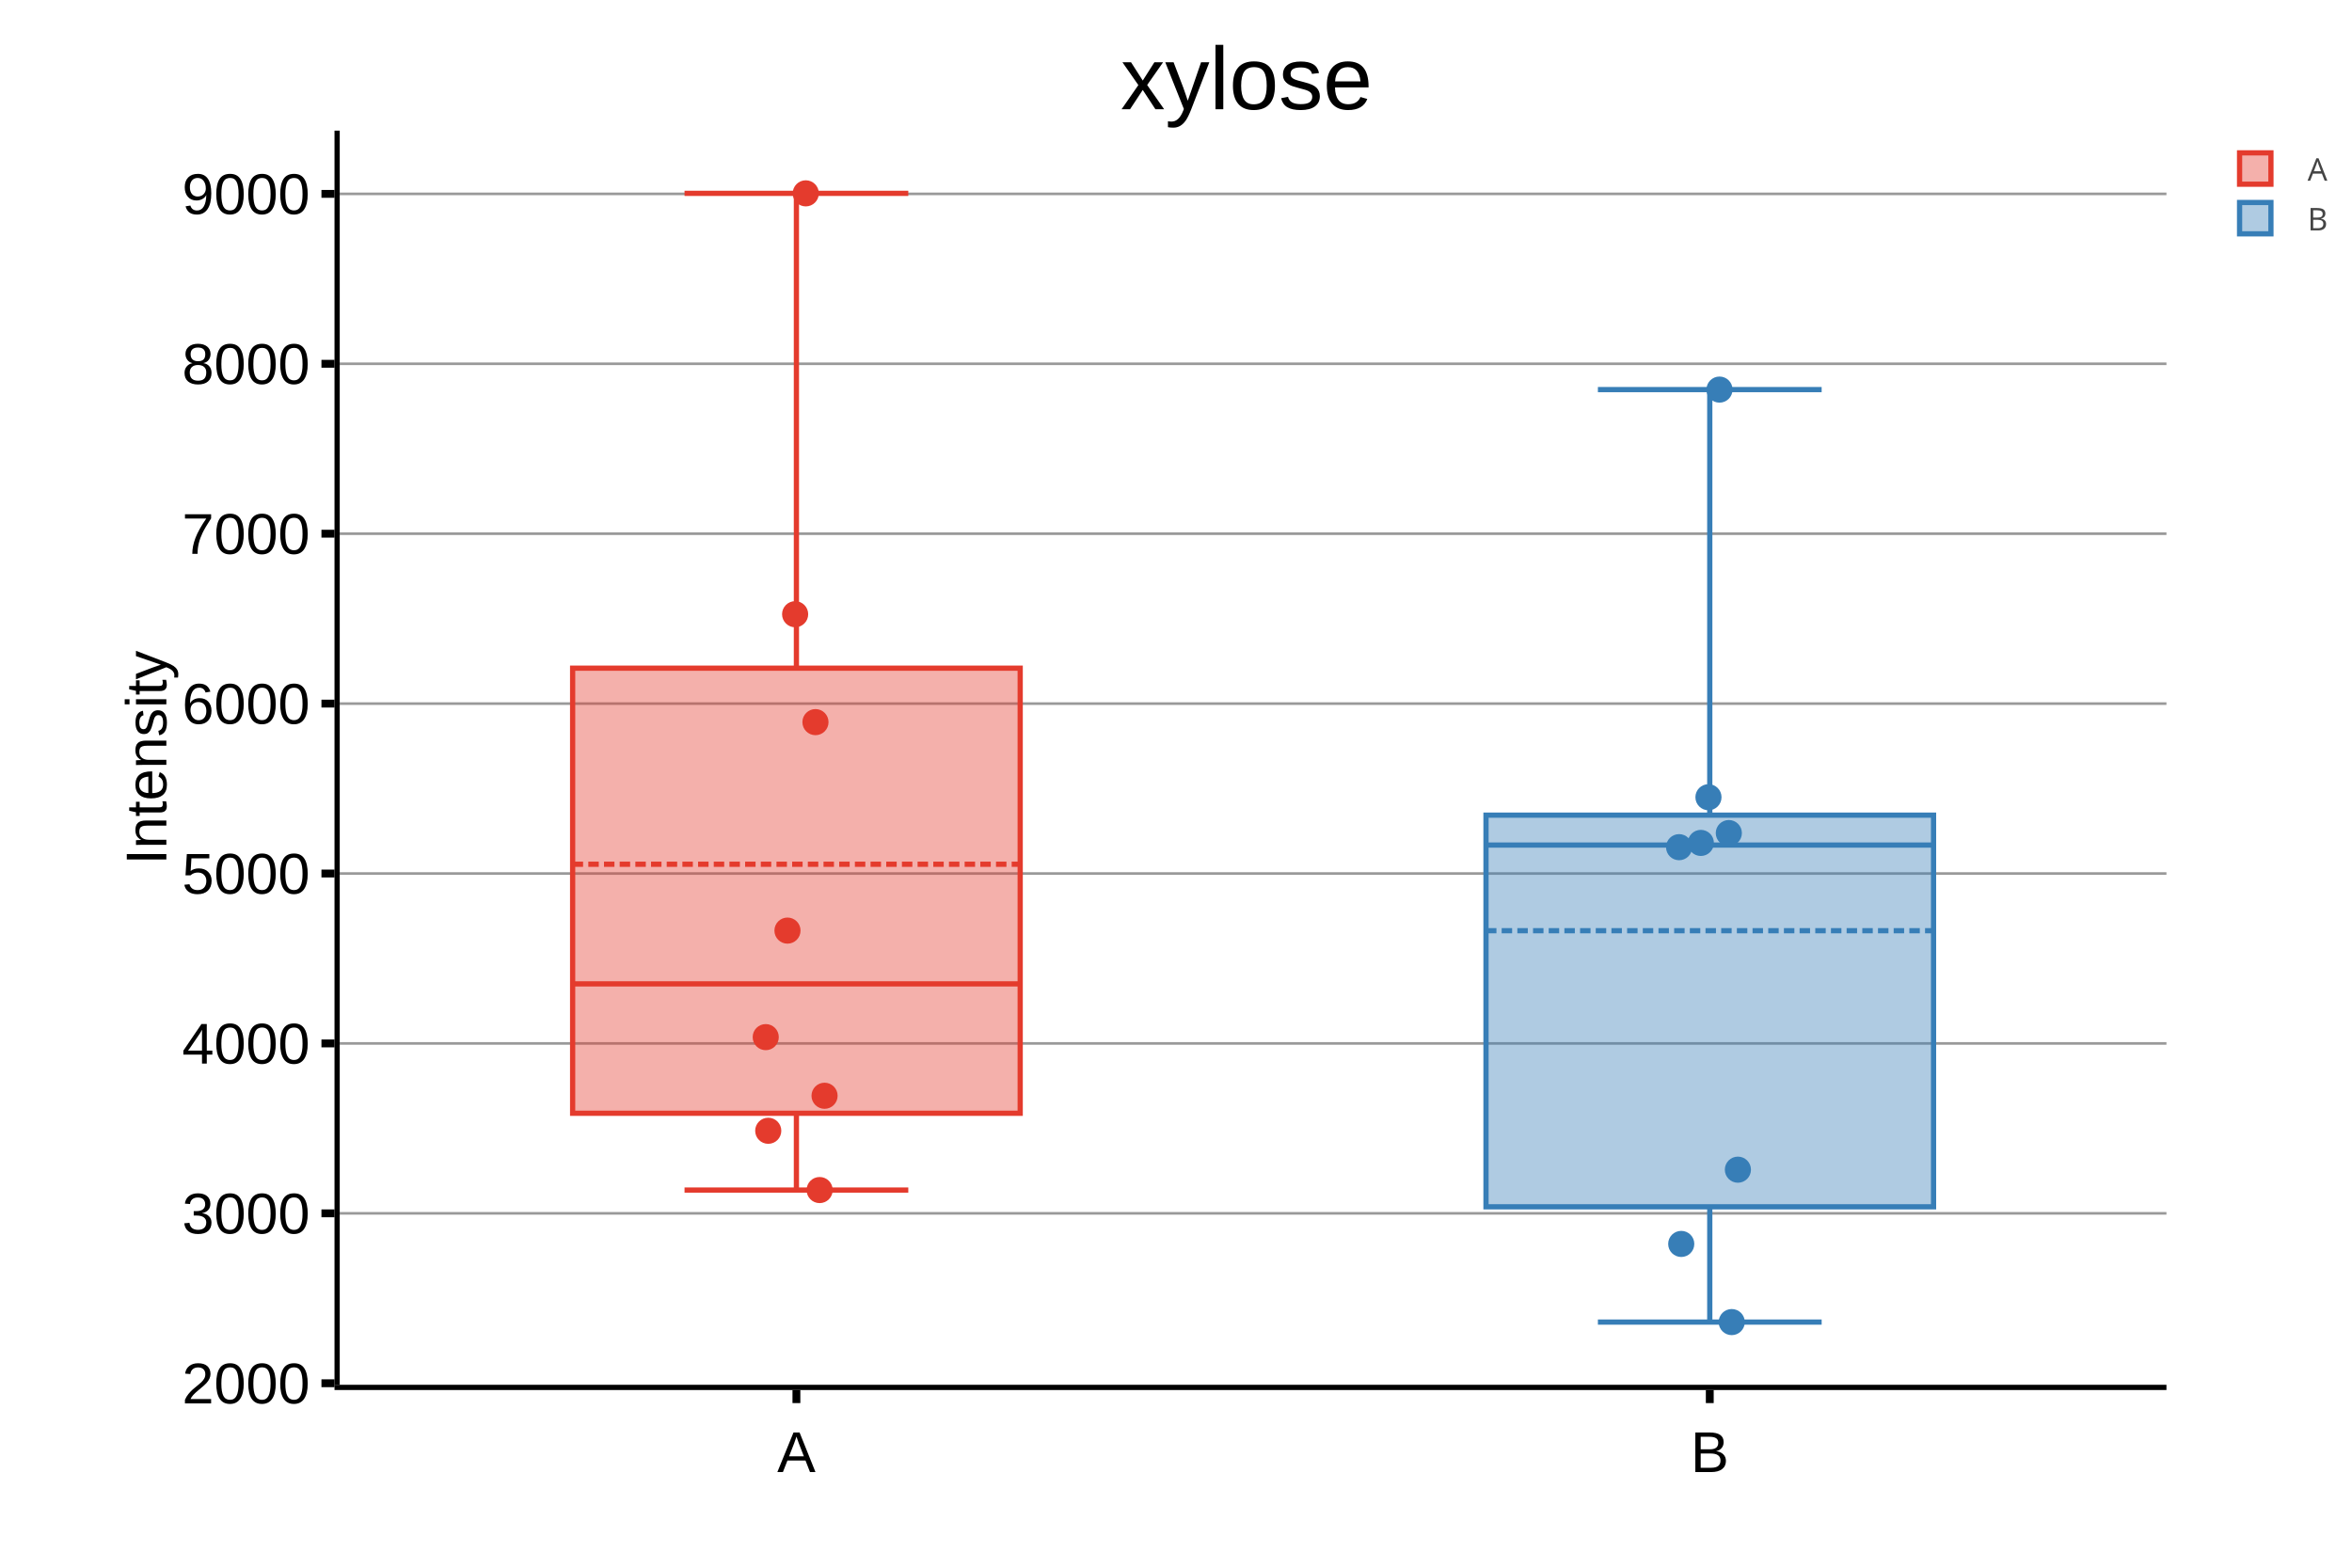
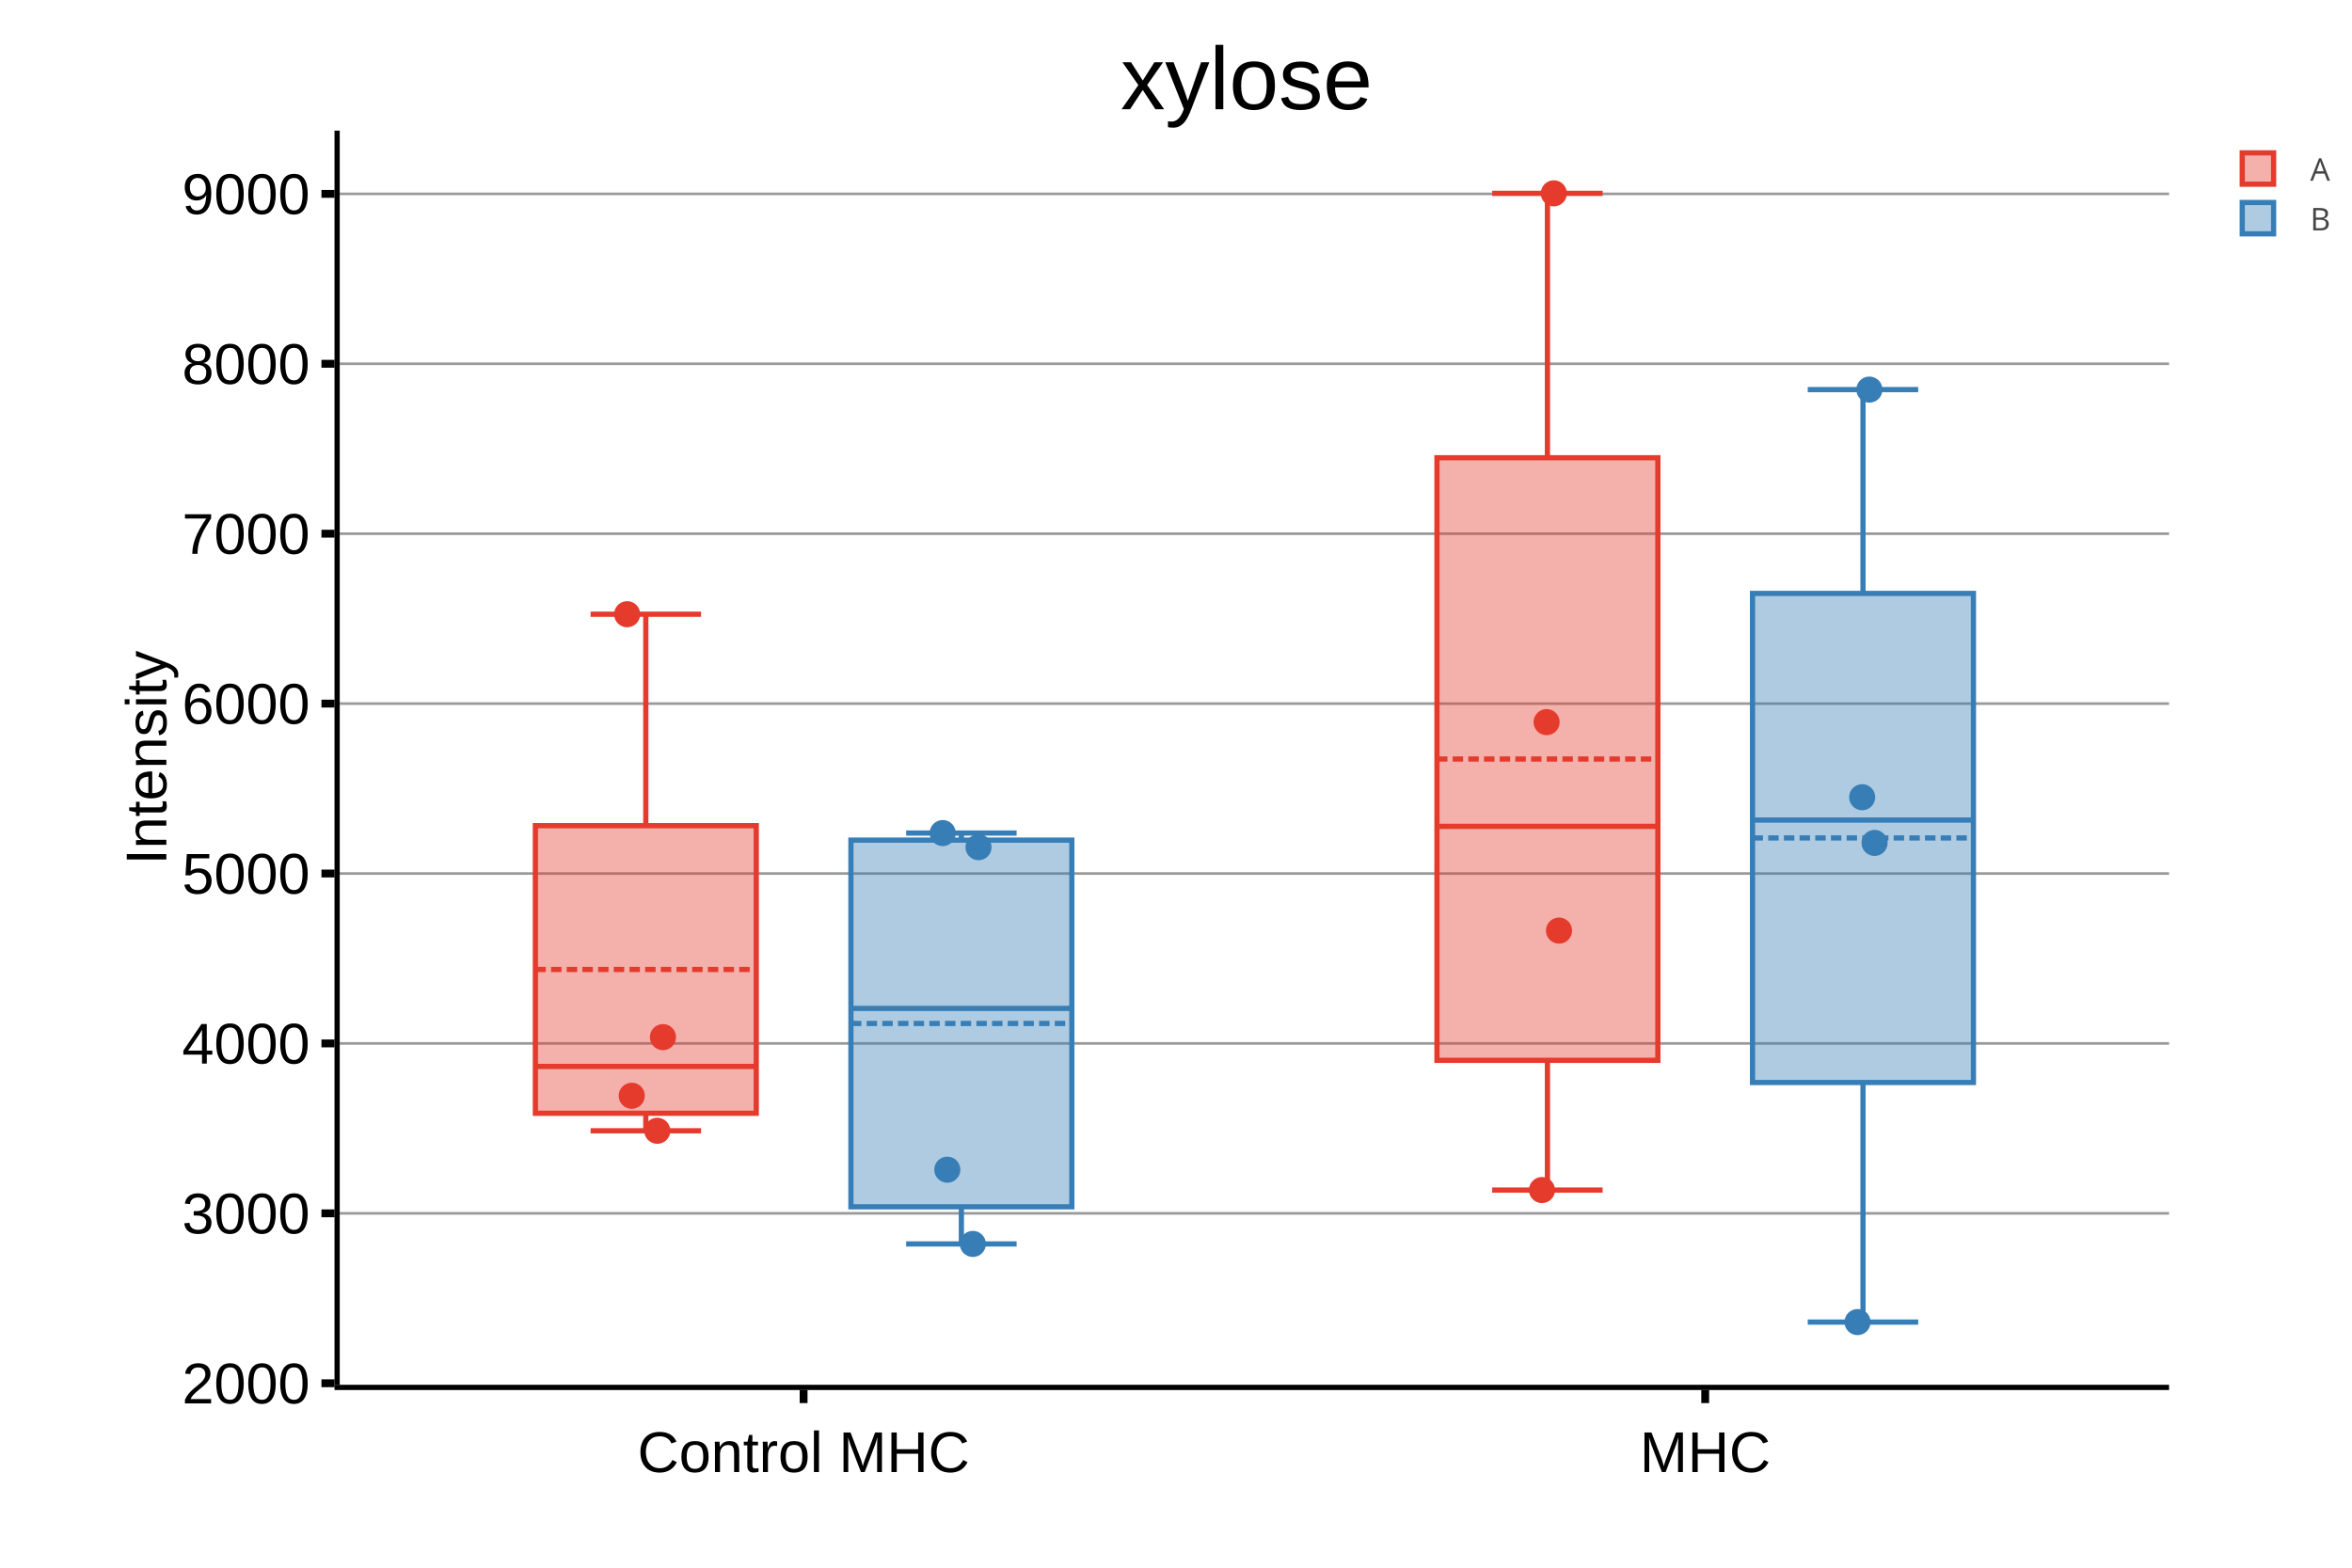
<svg xmlns="http://www.w3.org/2000/svg" class="main-svg" width="900" height="600" style="" viewBox="0 0 900 600">
  <rect x="0" y="0" width="900" height="600" style="fill: rgb(255, 255, 255); fill-opacity: 1;" />
-   <defs id="defs-68cca1">
+   <defs id="defs-6dff89">
    <g class="clips">
-       <clipPath id="clip68cca1xyplot" class="plotclip">
-         <rect width="699" height="480" />
-       </clipPath>
-       <clipPath class="axesclip" id="clip68cca1x">
-         <rect x="130" y="0" width="699" height="600" />
-       </clipPath>
-       <clipPath class="axesclip" id="clip68cca1y">
+       <clipPath id="clip6dff89xyplot" class="plotclip">
+         <rect width="700" height="480" />
+       </clipPath>
+       <clipPath class="axesclip" id="clip6dff89x">
+         <rect x="130" y="0" width="700" height="600" />
+       </clipPath>
+       <clipPath class="axesclip" id="clip6dff89y">
        <rect x="0" y="50" width="900" height="480" />
      </clipPath>
-       <clipPath class="axesclip" id="clip68cca1xy">
-         <rect x="130" y="50" width="699" height="480" />
+       <clipPath class="axesclip" id="clip6dff89xy">
+         <rect x="130" y="50" width="700" height="480" />
      </clipPath>
    </g>
    <g class="gradients" />
  </defs>
  <g class="bglayer" />
  <g class="layer-below">
    <g class="imagelayer" />
    <g class="shapelayer" />
  </g>
  <g class="cartesianlayer">
    <g class="subplot xy">
      <g class="layer-subplot">
        <g class="shapelayer" />
        <g class="imagelayer" />
      </g>
      <g class="gridlayer">
        <g class="x" />
        <g class="y">
-           <path class="ygrid crisp" transform="translate(0,464.38)" d="M130,0h699" style="stroke: rgb(153, 153, 153); stroke-opacity: 1; stroke-width: 1px;" />
-           <path class="ygrid crisp" transform="translate(0,399.35)" d="M130,0h699" style="stroke: rgb(153, 153, 153); stroke-opacity: 1; stroke-width: 1px;" />
-           <path class="ygrid crisp" transform="translate(0,334.32)" d="M130,0h699" style="stroke: rgb(153, 153, 153); stroke-opacity: 1; stroke-width: 1px;" />
-           <path class="ygrid crisp" transform="translate(0,269.29)" d="M130,0h699" style="stroke: rgb(153, 153, 153); stroke-opacity: 1; stroke-width: 1px;" />
-           <path class="ygrid crisp" transform="translate(0,204.26)" d="M130,0h699" style="stroke: rgb(153, 153, 153); stroke-opacity: 1; stroke-width: 1px;" />
-           <path class="ygrid crisp" transform="translate(0,139.23)" d="M130,0h699" style="stroke: rgb(153, 153, 153); stroke-opacity: 1; stroke-width: 1px;" />
-           <path class="ygrid crisp" transform="translate(0,74.2)" d="M130,0h699" style="stroke: rgb(153, 153, 153); stroke-opacity: 1; stroke-width: 1px;" />
+           <path class="ygrid crisp" transform="translate(0,464.38)" d="M130,0h700" style="stroke: rgb(153, 153, 153); stroke-opacity: 1; stroke-width: 1px;" />
+           <path class="ygrid crisp" transform="translate(0,399.35)" d="M130,0h700" style="stroke: rgb(153, 153, 153); stroke-opacity: 1; stroke-width: 1px;" />
+           <path class="ygrid crisp" transform="translate(0,334.32)" d="M130,0h700" style="stroke: rgb(153, 153, 153); stroke-opacity: 1; stroke-width: 1px;" />
+           <path class="ygrid crisp" transform="translate(0,269.29)" d="M130,0h700" style="stroke: rgb(153, 153, 153); stroke-opacity: 1; stroke-width: 1px;" />
+           <path class="ygrid crisp" transform="translate(0,204.26)" d="M130,0h700" style="stroke: rgb(153, 153, 153); stroke-opacity: 1; stroke-width: 1px;" />
+           <path class="ygrid crisp" transform="translate(0,139.23)" d="M130,0h700" style="stroke: rgb(153, 153, 153); stroke-opacity: 1; stroke-width: 1px;" />
+           <path class="ygrid crisp" transform="translate(0,74.2)" d="M130,0h700" style="stroke: rgb(153, 153, 153); stroke-opacity: 1; stroke-width: 1px;" />
        </g>
      </g>
      <g class="zerolinelayer" />
      <path class="xlines-below" />
      <path class="ylines-below" />
      <g class="overlines-below" />
      <g class="xaxislayer-below" />
      <g class="yaxislayer-below" />
      <g class="overaxes-below" />
-       <g class="plot" transform="translate(130, 50)" clip-path="url('#clip68cca1xyplot')">
+       <g class="plot" transform="translate(130, 50)" clip-path="url('#clip6dff89xyplot')">
        <g class="boxlayer mlayer">
          <g class="trace boxes" style="opacity: 1;">
-             <path class="box" d="M89.12,326.56H260.38M89.12,376.08H260.38V205.73H89.12ZM174.75,376.08V405.47M174.75,205.73V24M131.94,405.47H217.56M131.94,24H217.56" style="vector-effect: non-scaling-stroke; stroke-width: 2px; stroke: rgb(228, 59, 45); stroke-opacity: 1; fill: rgb(228, 59, 45); fill-opacity: 0.4;" />
-             <g class="points">
-               <path class="point" transform="translate(183.64,405.47)" d="M5,0A5,5 0 1,1 0,-5A5,5 0 0,1 5,0Z" style="opacity: 1; stroke-width: 0px; fill: rgb(228, 59, 45); fill-opacity: 1;" />
-               <path class="point" transform="translate(163.97,382.78)" d="M5,0A5,5 0 1,1 0,-5A5,5 0 0,1 5,0Z" style="opacity: 1; stroke-width: 0px; fill: rgb(228, 59, 45); fill-opacity: 1;" />
-               <path class="point" transform="translate(185.52,369.38)" d="M5,0A5,5 0 1,1 0,-5A5,5 0 0,1 5,0Z" style="opacity: 1; stroke-width: 0px; fill: rgb(228, 59, 45); fill-opacity: 1;" />
-               <path class="point" transform="translate(163.01,346.94)" d="M5,0A5,5 0 1,1 0,-5A5,5 0 0,1 5,0Z" style="opacity: 1; stroke-width: 0px; fill: rgb(228, 59, 45); fill-opacity: 1;" />
-               <path class="point" transform="translate(171.33,306.17)" d="M5,0A5,5 0 1,1 0,-5A5,5 0 0,1 5,0Z" style="opacity: 1; stroke-width: 0px; fill: rgb(228, 59, 45); fill-opacity: 1;" />
-               <path class="point" transform="translate(182.04,226.38)" d="M5,0A5,5 0 1,1 0,-5A5,5 0 0,1 5,0Z" style="opacity: 1; stroke-width: 0px; fill: rgb(228, 59, 45); fill-opacity: 1;" />
-               <path class="point" transform="translate(174.26,185.08)" d="M5,0A5,5 0 1,1 0,-5A5,5 0 0,1 5,0Z" style="opacity: 1; stroke-width: 0px; fill: rgb(228, 59, 45); fill-opacity: 1;" />
-               <path class="point" transform="translate(178.33,24)" d="M5,0A5,5 0 1,1 0,-5A5,5 0 0,1 5,0Z" style="opacity: 1; stroke-width: 0px; fill: rgb(228, 59, 45); fill-opacity: 1;" />
-             </g>
-             <path class="mean" d="M89.12,280.77H260.38" style="fill: none; vector-effect: non-scaling-stroke; stroke-width: 2; stroke-dasharray: 4px, 2px; stroke: rgb(228, 59, 45); stroke-opacity: 1;" />
+             <path class="box" d="M74.86,358.16H159.39M74.86,376.08H159.39V266.01H74.86ZM117.12,376.08V382.78M117.12,266.01V185.08M95.99,382.78H138.26M95.99,185.08H138.26" style="vector-effect: non-scaling-stroke; stroke-width: 2px; stroke: rgb(228, 59, 45); stroke-opacity: 1; fill: rgb(228, 59, 45); fill-opacity: 0.4;" />
+             <path class="box" d="M419.86,266.27H504.39M419.86,355.82H504.39V125.19H419.86ZM462.13,355.82V405.47M462.13,125.19V24M440.99,405.47H483.26M440.99,24H483.26" style="vector-effect: non-scaling-stroke; stroke-width: 2px; stroke: rgb(228, 59, 45); stroke-opacity: 1; fill: rgb(228, 59, 45); fill-opacity: 0.4;" />
+             <g class="points">
+               <path class="point" transform="translate(121.51,382.78)" d="M5,0A5,5 0 1,1 0,-5A5,5 0 0,1 5,0Z" style="opacity: 1; stroke-width: 0px; fill: rgb(228, 59, 45); fill-opacity: 1;" />
+               <path class="point" transform="translate(111.74,369.38)" d="M5,0A5,5 0 1,1 0,-5A5,5 0 0,1 5,0Z" style="opacity: 1; stroke-width: 0px; fill: rgb(228, 59, 45); fill-opacity: 1;" />
+               <path class="point" transform="translate(123.68,346.94)" d="M5,0A5,5 0 1,1 0,-5A5,5 0 0,1 5,0Z" style="opacity: 1; stroke-width: 0px; fill: rgb(228, 59, 45); fill-opacity: 1;" />
+               <path class="point" transform="translate(109.98,185.08)" d="M5,0A5,5 0 1,1 0,-5A5,5 0 0,1 5,0Z" style="opacity: 1; stroke-width: 0px; fill: rgb(228, 59, 45); fill-opacity: 1;" />
+             </g>
+             <g class="points">
+               <path class="point" transform="translate(460.04,405.47)" d="M5,0A5,5 0 1,1 0,-5A5,5 0 0,1 5,0Z" style="opacity: 1; stroke-width: 0px; fill: rgb(228, 59, 45); fill-opacity: 1;" />
+               <path class="point" transform="translate(466.56,306.17)" d="M5,0A5,5 0 1,1 0,-5A5,5 0 0,1 5,0Z" style="opacity: 1; stroke-width: 0px; fill: rgb(228, 59, 45); fill-opacity: 1;" />
+               <path class="point" transform="translate(461.81,226.38)" d="M5,0A5,5 0 1,1 0,-5A5,5 0 0,1 5,0Z" style="opacity: 1; stroke-width: 0px; fill: rgb(228, 59, 45); fill-opacity: 1;" />
+               <path class="point" transform="translate(464.58,24)" d="M5,0A5,5 0 1,1 0,-5A5,5 0 0,1 5,0Z" style="opacity: 1; stroke-width: 0px; fill: rgb(228, 59, 45); fill-opacity: 1;" />
+             </g>
+             <path class="mean" d="M74.86,321.04H159.39" style="fill: none; vector-effect: non-scaling-stroke; stroke-width: 2; stroke-dasharray: 4px, 2px; stroke: rgb(228, 59, 45); stroke-opacity: 1;" />
+             <path class="mean" d="M419.86,240.5H504.39" style="fill: none; vector-effect: non-scaling-stroke; stroke-width: 2; stroke-dasharray: 4px, 2px; stroke: rgb(228, 59, 45); stroke-opacity: 1;" />
          </g>
          <g class="trace boxes" style="opacity: 1;">
-             <path class="box" d="M438.62,273.43H609.88M438.62,411.88H609.88V261.98H438.62ZM524.25,411.88V456M524.25,261.98V99.11M481.44,456H567.06M481.44,99.11H567.06" style="vector-effect: non-scaling-stroke; stroke-width: 2px; stroke: rgb(55, 126, 183); stroke-opacity: 1; fill: rgb(55, 126, 183); fill-opacity: 0.4;" />
-             <g class="points">
-               <path class="point" transform="translate(532.65,456)" d="M5,0A5,5 0 1,1 0,-5A5,5 0 0,1 5,0Z" style="opacity: 1; stroke-width: 0px; fill: rgb(55, 126, 183); fill-opacity: 1;" />
-               <path class="point" transform="translate(513.33,426.09)" d="M5,0A5,5 0 1,1 0,-5A5,5 0 0,1 5,0Z" style="opacity: 1; stroke-width: 0px; fill: rgb(55, 126, 183); fill-opacity: 1;" />
-               <path class="point" transform="translate(535.01,397.67)" d="M5,0A5,5 0 1,1 0,-5A5,5 0 0,1 5,0Z" style="opacity: 1; stroke-width: 0px; fill: rgb(55, 126, 183); fill-opacity: 1;" />
-               <path class="point" transform="translate(512.51,274.24)" d="M5,0A5,5 0 1,1 0,-5A5,5 0 0,1 5,0Z" style="opacity: 1; stroke-width: 0px; fill: rgb(55, 126, 183); fill-opacity: 1;" />
-               <path class="point" transform="translate(520.83,272.61)" d="M5,0A5,5 0 1,1 0,-5A5,5 0 0,1 5,0Z" style="opacity: 1; stroke-width: 0px; fill: rgb(55, 126, 183); fill-opacity: 1;" />
-               <path class="point" transform="translate(531.54,268.84)" d="M5,0A5,5 0 1,1 0,-5A5,5 0 0,1 5,0Z" style="opacity: 1; stroke-width: 0px; fill: rgb(55, 126, 183); fill-opacity: 1;" />
-               <path class="point" transform="translate(523.75,255.12)" d="M5,0A5,5 0 1,1 0,-5A5,5 0 0,1 5,0Z" style="opacity: 1; stroke-width: 0px; fill: rgb(55, 126, 183); fill-opacity: 1;" />
-               <path class="point" transform="translate(527.97,99.11)" d="M5,0A5,5 0 1,1 0,-5A5,5 0 0,1 5,0Z" style="opacity: 1; stroke-width: 0px; fill: rgb(55, 126, 183); fill-opacity: 1;" />
-             </g>
-             <path class="mean" d="M438.62,306.21H609.88" style="fill: none; vector-effect: non-scaling-stroke; stroke-width: 2; stroke-dasharray: 4px, 2px; stroke: rgb(55, 126, 183); stroke-opacity: 1;" />
+             <path class="box" d="M195.61,335.95H280.14M195.61,411.88H280.14V271.54H195.61ZM237.87,411.88V426.09M237.87,271.54V268.84M216.74,426.09H259.01M216.74,268.84H259.01" style="vector-effect: non-scaling-stroke; stroke-width: 2px; stroke: rgb(55, 126, 183); stroke-opacity: 1; fill: rgb(55, 126, 183); fill-opacity: 0.4;" />
+             <path class="box" d="M540.61,263.87H625.14M540.61,364.31H625.14V177.12H540.61ZM582.88,364.31V456M582.88,177.12V99.11M561.74,456H604.01M561.74,99.11H604.01" style="vector-effect: non-scaling-stroke; stroke-width: 2px; stroke: rgb(55, 126, 183); stroke-opacity: 1; fill: rgb(55, 126, 183); fill-opacity: 0.4;" />
+             <g class="points">
+               <path class="point" transform="translate(242.26,426.09)" d="M5,0A5,5 0 1,1 0,-5A5,5 0 0,1 5,0Z" style="opacity: 1; stroke-width: 0px; fill: rgb(55, 126, 183); fill-opacity: 1;" />
+               <path class="point" transform="translate(232.49,397.67)" d="M5,0A5,5 0 1,1 0,-5A5,5 0 0,1 5,0Z" style="opacity: 1; stroke-width: 0px; fill: rgb(55, 126, 183); fill-opacity: 1;" />
+               <path class="point" transform="translate(244.43,274.24)" d="M5,0A5,5 0 1,1 0,-5A5,5 0 0,1 5,0Z" style="opacity: 1; stroke-width: 0px; fill: rgb(55, 126, 183); fill-opacity: 1;" />
+               <path class="point" transform="translate(230.73,268.84)" d="M5,0A5,5 0 1,1 0,-5A5,5 0 0,1 5,0Z" style="opacity: 1; stroke-width: 0px; fill: rgb(55, 126, 183); fill-opacity: 1;" />
+             </g>
+             <g class="points">
+               <path class="point" transform="translate(580.79,456)" d="M5,0A5,5 0 1,1 0,-5A5,5 0 0,1 5,0Z" style="opacity: 1; stroke-width: 0px; fill: rgb(55, 126, 183); fill-opacity: 1;" />
+               <path class="point" transform="translate(587.31,272.61)" d="M5,0A5,5 0 1,1 0,-5A5,5 0 0,1 5,0Z" style="opacity: 1; stroke-width: 0px; fill: rgb(55, 126, 183); fill-opacity: 1;" />
+               <path class="point" transform="translate(582.56,255.12)" d="M5,0A5,5 0 1,1 0,-5A5,5 0 0,1 5,0Z" style="opacity: 1; stroke-width: 0px; fill: rgb(55, 126, 183); fill-opacity: 1;" />
+               <path class="point" transform="translate(585.33,99.11)" d="M5,0A5,5 0 1,1 0,-5A5,5 0 0,1 5,0Z" style="opacity: 1; stroke-width: 0px; fill: rgb(55, 126, 183); fill-opacity: 1;" />
+             </g>
+             <path class="mean" d="M195.61,341.71H280.14" style="fill: none; vector-effect: non-scaling-stroke; stroke-width: 2; stroke-dasharray: 4px, 2px; stroke: rgb(55, 126, 183); stroke-opacity: 1;" />
+             <path class="mean" d="M540.61,270.71H625.14" style="fill: none; vector-effect: non-scaling-stroke; stroke-width: 2; stroke-dasharray: 4px, 2px; stroke: rgb(55, 126, 183); stroke-opacity: 1;" />
          </g>
        </g>
      </g>
      <g class="overplot" />
-       <path class="xlines-above crisp" d="M128,531H829" style="fill: none; stroke-width: 2px; stroke: rgb(0, 0, 0); stroke-opacity: 1;" />
+       <path class="xlines-above crisp" d="M128,531H830" style="fill: none; stroke-width: 2px; stroke: rgb(0, 0, 0); stroke-opacity: 1;" />
      <path class="ylines-above crisp" d="M129,50V530" style="fill: none; stroke-width: 2px; stroke: rgb(0, 0, 0); stroke-opacity: 1;" />
      <g class="overlines-above" />
      <g class="xaxislayer-above">
-         <path class="xtick ticks crisp" d="M0,532v5" transform="translate(304.75,0)" style="stroke: rgb(0, 0, 0); stroke-opacity: 1; stroke-width: 3px;" />
-         <path class="xtick ticks crisp" d="M0,532v5" transform="translate(654.25,0)" style="stroke: rgb(0, 0, 0); stroke-opacity: 1; stroke-width: 3px;" />
+         <path class="xtick ticks crisp" d="M0,532v5" transform="translate(307.5,0)" style="stroke: rgb(0, 0, 0); stroke-opacity: 1; stroke-width: 3px;" />
+         <path class="xtick ticks crisp" d="M0,532v5" transform="translate(652.5,0)" style="stroke: rgb(0, 0, 0); stroke-opacity: 1; stroke-width: 3px;" />
        <g class="xtick">
-           <text text-anchor="middle" x="0" y="563.4" transform="translate(304.75,0)" style="font-family: Arial; font-size: 22px; fill: rgb(0, 0, 0); fill-opacity: 1; white-space: pre;">A</text>
+           <text text-anchor="middle" x="0" y="563.4" transform="translate(307.5,0)" style="font-family: Arial; font-size: 22px; fill: rgb(0, 0, 0); fill-opacity: 1; white-space: pre;">Control MHC</text>
        </g>
        <g class="xtick">
-           <text text-anchor="middle" x="0" y="563.4" transform="translate(654.25,0)" style="font-family: Arial; font-size: 22px; fill: rgb(0, 0, 0); fill-opacity: 1; white-space: pre;">B</text>
+           <text text-anchor="middle" x="0" y="563.4" transform="translate(652.5,0)" style="font-family: Arial; font-size: 22px; fill: rgb(0, 0, 0); fill-opacity: 1; white-space: pre;">MHC</text>
        </g>
      </g>
      <g class="yaxislayer-above">
        <path class="ytick ticks crisp" d="M128,0h-5" transform="translate(0,529.41)" style="stroke: rgb(0, 0, 0); stroke-opacity: 1; stroke-width: 3px;" />
        <path class="ytick ticks crisp" d="M128,0h-5" transform="translate(0,464.38)" style="stroke: rgb(0, 0, 0); stroke-opacity: 1; stroke-width: 3px;" />
        <path class="ytick ticks crisp" d="M128,0h-5" transform="translate(0,399.35)" style="stroke: rgb(0, 0, 0); stroke-opacity: 1; stroke-width: 3px;" />
        <path class="ytick ticks crisp" d="M128,0h-5" transform="translate(0,334.32)" style="stroke: rgb(0, 0, 0); stroke-opacity: 1; stroke-width: 3px;" />
        <path class="ytick ticks crisp" d="M128,0h-5" transform="translate(0,269.29)" style="stroke: rgb(0, 0, 0); stroke-opacity: 1; stroke-width: 3px;" />
        <path class="ytick ticks crisp" d="M128,0h-5" transform="translate(0,204.26)" style="stroke: rgb(0, 0, 0); stroke-opacity: 1; stroke-width: 3px;" />
        <path class="ytick ticks crisp" d="M128,0h-5" transform="translate(0,139.23)" style="stroke: rgb(0, 0, 0); stroke-opacity: 1; stroke-width: 3px;" />
        <path class="ytick ticks crisp" d="M128,0h-5" transform="translate(0,74.2)" style="stroke: rgb(0, 0, 0); stroke-opacity: 1; stroke-width: 3px;" />
        <g class="ytick">
          <text text-anchor="end" x="118.6" y="7.7" transform="translate(0,529.41)" style="font-family: Arial; font-size: 22px; fill: rgb(0, 0, 0); fill-opacity: 1; white-space: pre;">2000</text>
        </g>
        <g class="ytick">
          <text text-anchor="end" x="118.6" y="7.7" transform="translate(0,464.38)" style="font-family: Arial; font-size: 22px; fill: rgb(0, 0, 0); fill-opacity: 1; white-space: pre;">3000</text>
        </g>
        <g class="ytick">
          <text text-anchor="end" x="118.6" y="7.7" transform="translate(0,399.35)" style="font-family: Arial; font-size: 22px; fill: rgb(0, 0, 0); fill-opacity: 1; white-space: pre;">4000</text>
        </g>
        <g class="ytick">
          <text text-anchor="end" x="118.6" y="7.7" transform="translate(0,334.32)" style="font-family: Arial; font-size: 22px; fill: rgb(0, 0, 0); fill-opacity: 1; white-space: pre;">5000</text>
        </g>
        <g class="ytick">
          <text text-anchor="end" x="118.6" y="7.7" transform="translate(0,269.29)" style="font-family: Arial; font-size: 22px; fill: rgb(0, 0, 0); fill-opacity: 1; white-space: pre;">6000</text>
        </g>
        <g class="ytick">
          <text text-anchor="end" x="118.6" y="7.7" transform="translate(0,204.26)" style="font-family: Arial; font-size: 22px; fill: rgb(0, 0, 0); fill-opacity: 1; white-space: pre;">7000</text>
        </g>
        <g class="ytick">
          <text text-anchor="end" x="118.6" y="7.7" transform="translate(0,139.23)" style="font-family: Arial; font-size: 22px; fill: rgb(0, 0, 0); fill-opacity: 1; white-space: pre;">8000</text>
        </g>
        <g class="ytick">
          <text text-anchor="end" x="118.6" y="7.7" transform="translate(0,74.2)" style="font-family: Arial; font-size: 22px; fill: rgb(0, 0, 0); fill-opacity: 1; white-space: pre;">9000</text>
        </g>
      </g>
      <g class="overaxes-above" />
    </g>
  </g>
  <g class="polarlayer" />
  <g class="ternarylayer" />
  <g class="geolayer" />
  <g class="funnelarealayer" />
  <g class="pielayer" />
  <g class="sunburstlayer" />
  <g class="glimages" />
-   <defs id="topdefs-68cca1">
+   <defs id="topdefs-6dff89">
    <g class="clips" />
-     <clipPath id="legend68cca1">
-       <rect width="57" height="48" x="0" y="0" />
+     <clipPath id="legend6dff89">
+       <rect width="56" height="48" x="0" y="0" />
    </clipPath>
  </defs>
  <g class="layer-above">
    <g class="imagelayer" />
    <g class="shapelayer" />
  </g>
  <g class="infolayer">
-     <g class="legend" pointer-events="all" transform="translate(842.98, 50)">
-       <rect class="bg" shape-rendering="crispEdges" width="57" height="48" x="0" y="0" style="stroke: rgb(68, 68, 68); stroke-opacity: 1; fill: rgb(255, 255, 255); fill-opacity: 1; stroke-width: 0px;" />
-       <g class="scrollbox" transform="translate(0, 0)" clip-path="url('#legend68cca1')">
+     <g class="legend" pointer-events="all" transform="translate(844, 50)">
+       <rect class="bg" shape-rendering="crispEdges" width="56" height="48" x="0" y="0" style="stroke: rgb(68, 68, 68); stroke-opacity: 1; fill: rgb(255, 255, 255); fill-opacity: 1; stroke-width: 0px;" />
+       <g class="scrollbox" transform="translate(0, 0)" clip-path="url('#legend6dff89')">
        <g class="groups">
          <g class="traces" transform="translate(0, 14.5)" style="opacity: 1;">
            <text class="legendtext user-select-none" text-anchor="start" x="40" y="4.68" style="font-family: 'Open Sans', verdana, arial, sans-serif; font-size: 12px; fill: rgb(68, 68, 68); fill-opacity: 1; white-space: pre;">A</text>
            <g class="layers" style="opacity: 1;">
              <g class="legendfill" />
              <g class="legendlines" />
              <g class="legendsymbols">
                <g class="legendpoints">
                  <path class="legendbox" d="M6,6H-6V-6H6Z" transform="translate(20,0)" style="stroke-width: 2px; fill: rgb(228, 59, 45); fill-opacity: 0.4; stroke: rgb(228, 59, 45); stroke-opacity: 1;" />
                </g>
              </g>
            </g>
-             <rect class="legendtoggle" pointer-events="all" x="0" y="-9.5" width="97" height="19" style="cursor: pointer; fill: rgb(0, 0, 0); fill-opacity: 0;" />
+             <rect class="legendtoggle" pointer-events="all" x="0" y="-9.5" width="96" height="19" style="cursor: pointer; fill: rgb(0, 0, 0); fill-opacity: 0;" />
          </g>
          <g class="traces" transform="translate(0, 33.5)" style="opacity: 1;">
            <text class="legendtext user-select-none" text-anchor="start" x="40" y="4.68" style="font-family: 'Open Sans', verdana, arial, sans-serif; font-size: 12px; fill: rgb(68, 68, 68); fill-opacity: 1; white-space: pre;">B</text>
            <g class="layers" style="opacity: 1;">
              <g class="legendfill" />
              <g class="legendlines" />
              <g class="legendsymbols">
                <g class="legendpoints">
                  <path class="legendbox" d="M6,6H-6V-6H6Z" transform="translate(20,0)" style="stroke-width: 2px; fill: rgb(55, 126, 183); fill-opacity: 0.4; stroke: rgb(55, 126, 183); stroke-opacity: 1;" />
                </g>
              </g>
            </g>
-             <rect class="legendtoggle" pointer-events="all" x="0" y="-9.5" width="97" height="19" style="cursor: pointer; fill: rgb(0, 0, 0); fill-opacity: 0;" />
+             <rect class="legendtoggle" pointer-events="all" x="0" y="-9.5" width="96" height="19" style="cursor: pointer; fill: rgb(0, 0, 0); fill-opacity: 0;" />
          </g>
        </g>
      </g>
      <rect class="scrollbar" rx="20" ry="3" width="0" height="0" x="0" y="0" style="fill: rgb(128, 139, 164); fill-opacity: 1;" />
    </g>
    <g class="g-gtitle">
      <text class="gtitle" x="477" y="18" text-anchor="middle" dy="0.7em" style="font-family: Arial; font-size: 34px; fill: rgb(0, 0, 0); opacity: 1; font-weight: normal; white-space: pre;">xylose</text>
    </g>
    <g class="g-xtitle" />
    <g class="g-ytitle" transform="translate(-11.34375,0)">
      <text class="ytitle" transform="rotate(-90,75,290)" x="75" y="290" text-anchor="middle" style="font-family: Arial; font-size: 22px; fill: rgb(0, 0, 0); opacity: 1; font-weight: normal; white-space: pre;">Intensity</text>
    </g>
  </g>
</svg>
